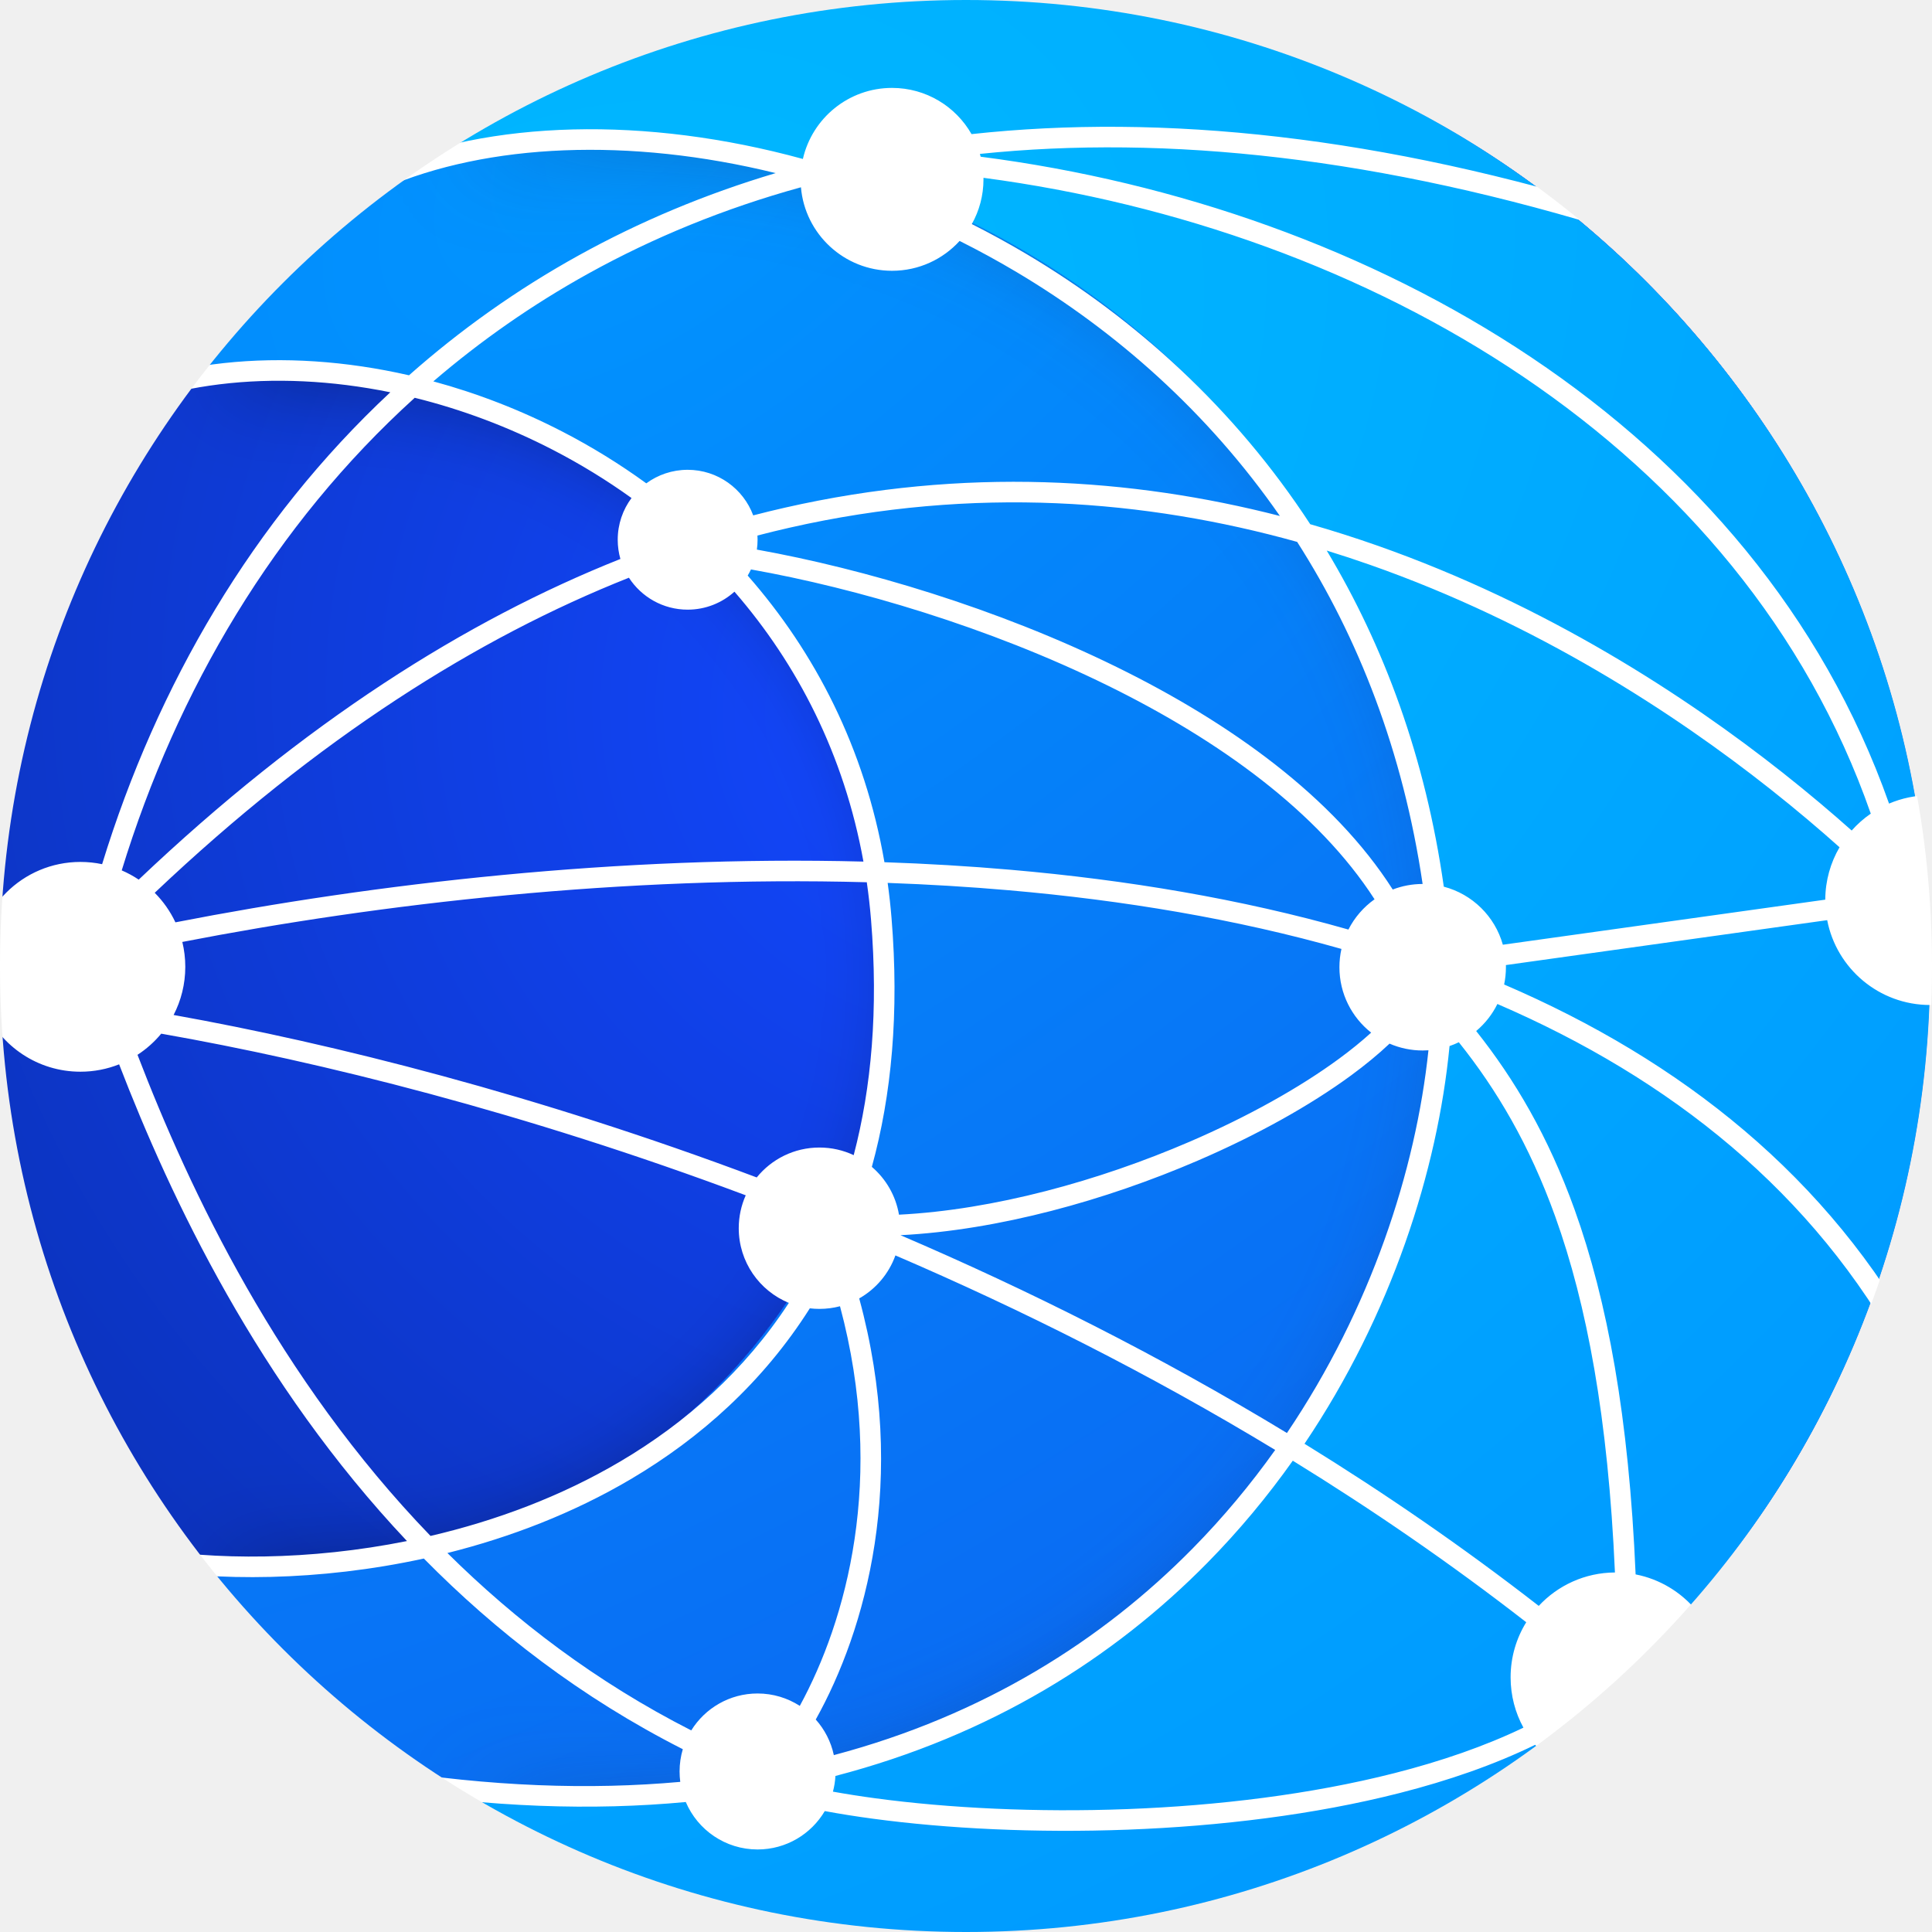
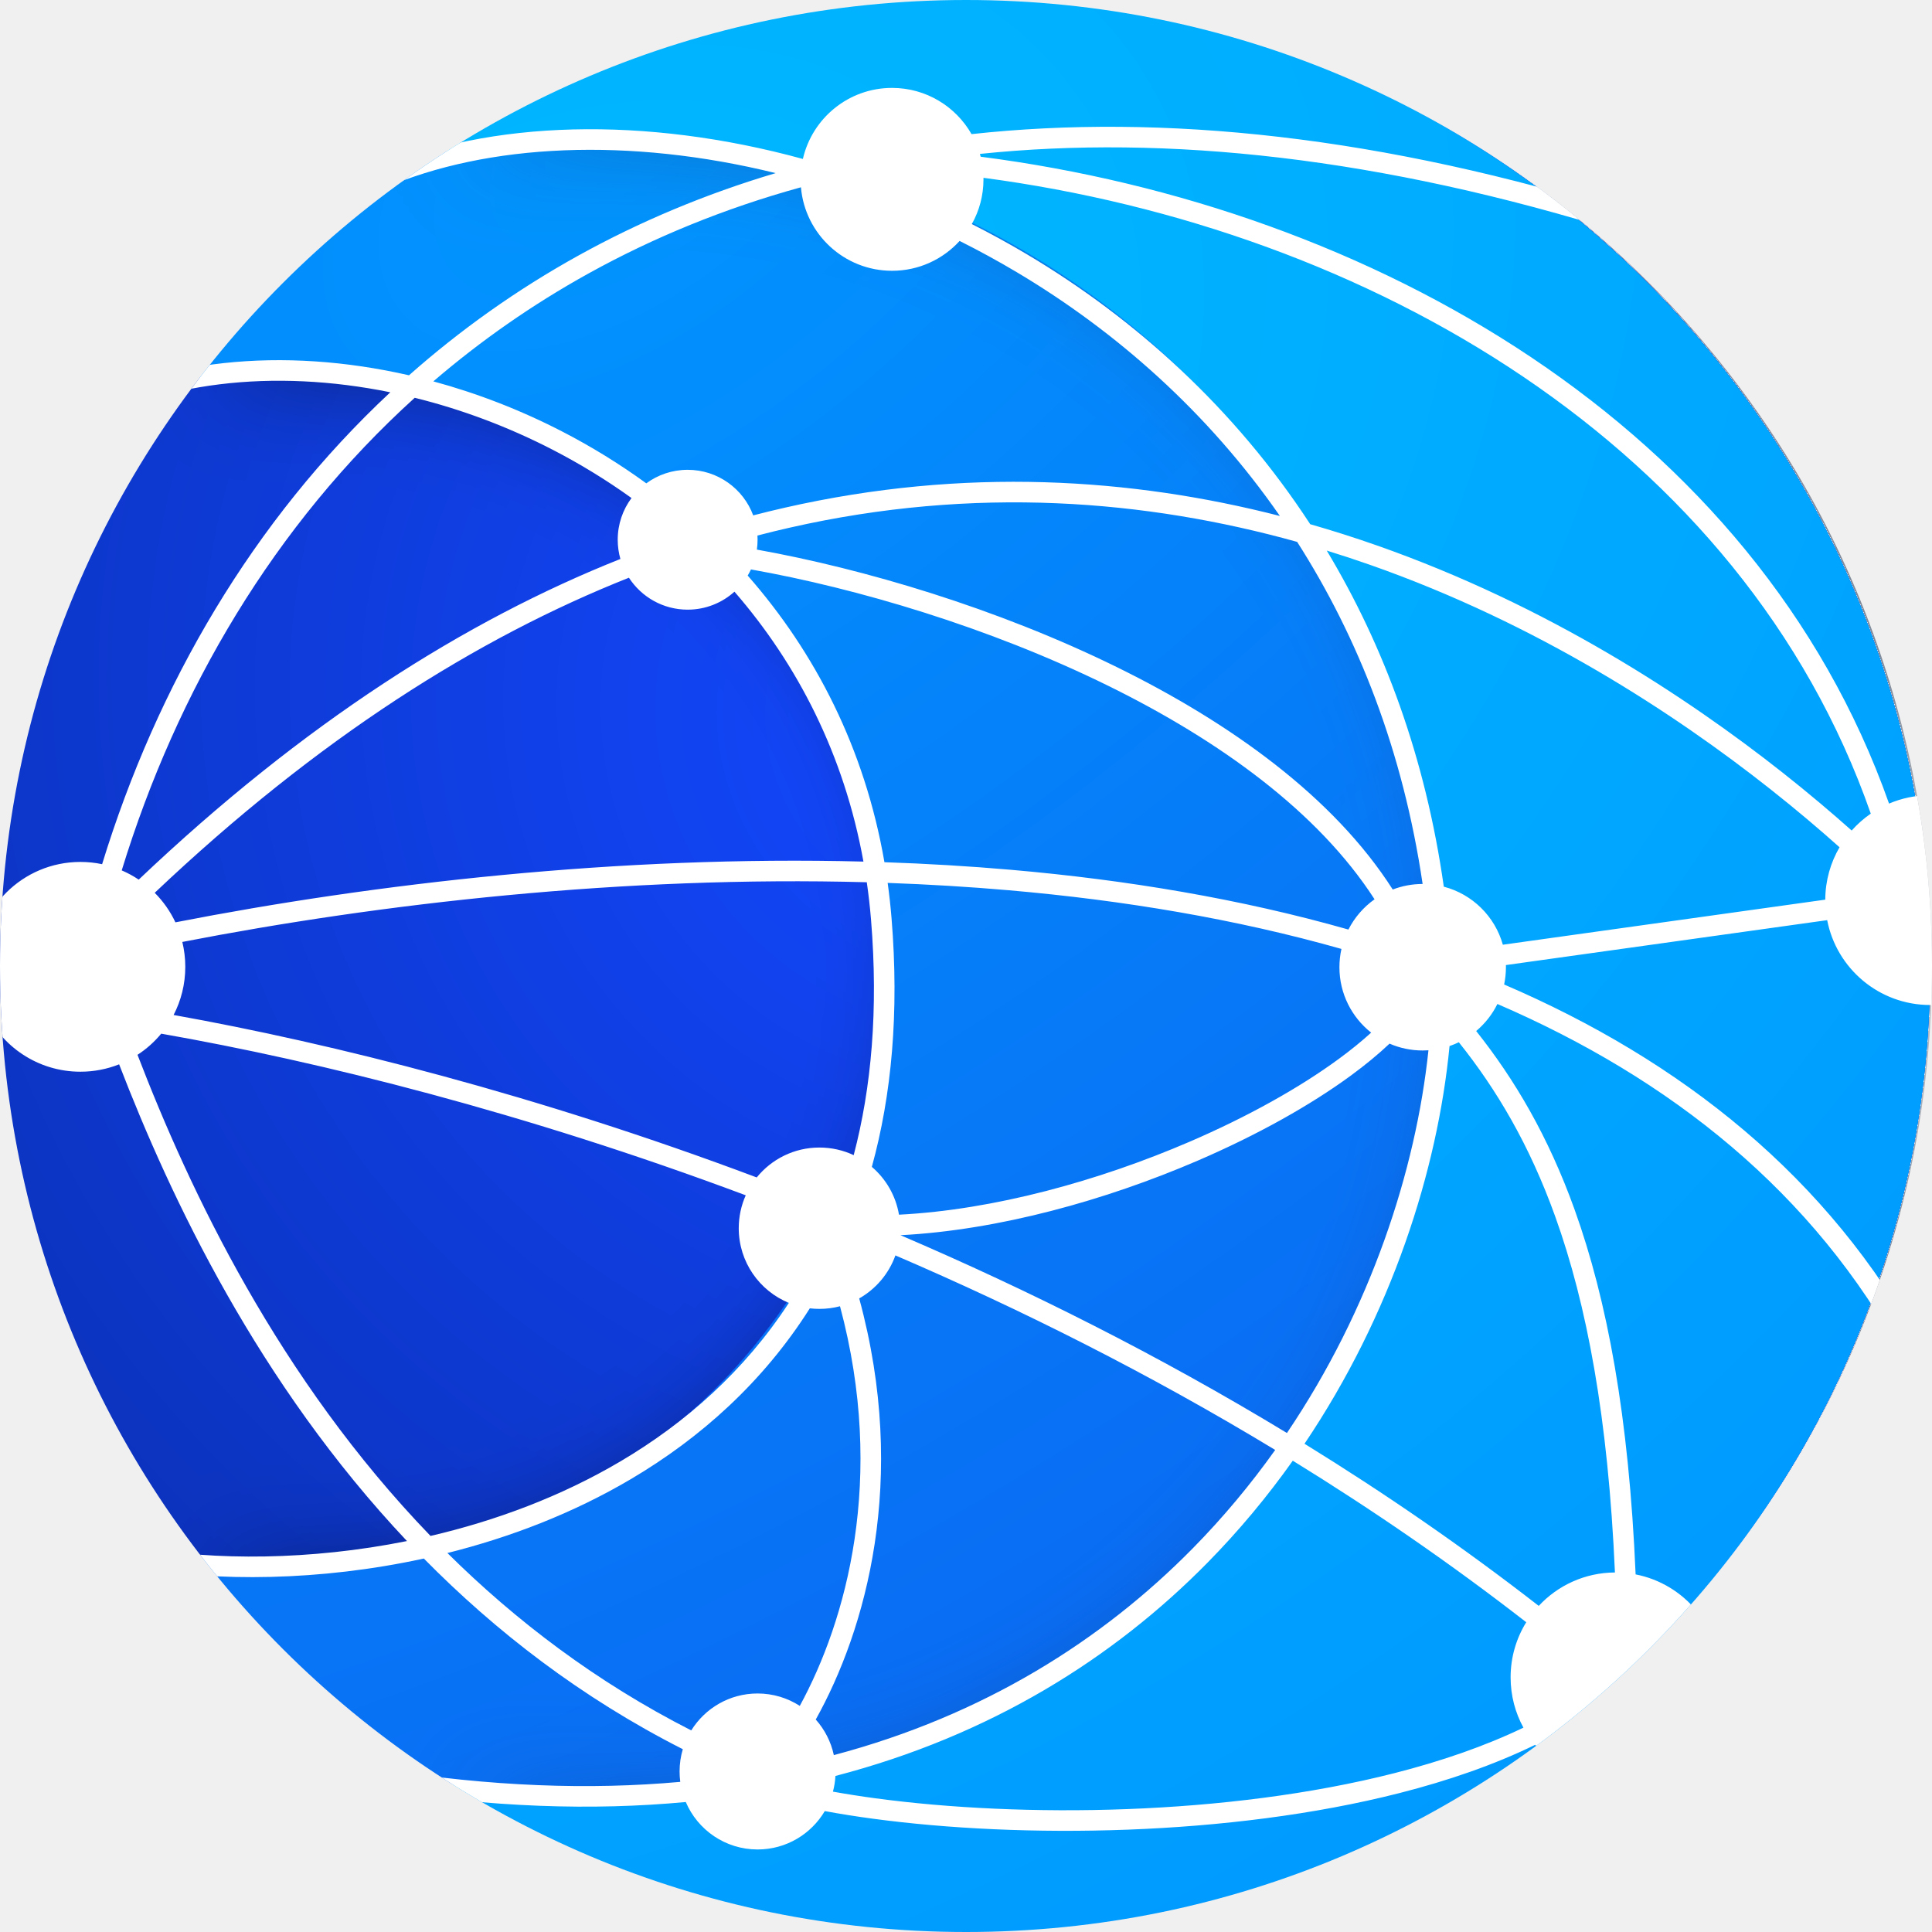
- <svg xmlns="http://www.w3.org/2000/svg" width="1221" height="1221" viewBox="0 0 1221 1221" fill="none">
-   <mask id="mask0_1_49" style="mask-type:alpha" maskUnits="userSpaceOnUse" x="0" y="0" width="1221" height="1221">
-     <path d="M1221 610.5C1221 947.67 947.67 1221 610.5 1221C273.33 1221 0 947.67 0 610.5C0 273.33 273.33 0 610.5 0C947.67 0 1221 273.33 1221 610.5Z" fill="white" />
-   </mask>
-   <g mask="url(#mask0_1_49)">
-     <mask id="mask1_1_49" style="mask-type:alpha" maskUnits="userSpaceOnUse" x="-8" y="-3" width="1228" height="1228">
-       <path d="M606.251 1224.93C945.124 1224.93 1219.84 950.224 1219.84 611.351C1219.84 272.478 945.124 -2.233 606.251 -2.233C267.378 -2.233 -7.333 272.478 -7.333 611.351C-7.333 950.224 267.378 1224.93 606.251 1224.93Z" fill="url(#paint0_radial_1_49)" />
-     </mask>
-     <g mask="url(#mask1_1_49)">
-       <path d="M606.251 1224.93C945.124 1224.93 1219.84 950.224 1219.84 611.351C1219.84 272.478 945.124 -2.233 606.251 -2.233C267.378 -2.233 -7.333 272.478 -7.333 611.351C-7.333 950.224 267.378 1224.93 606.251 1224.93Z" fill="url(#paint1_radial_1_49)" />
-       <g filter="url(#filter0_d_1_49)">
-         <path d="M605.766 -2.233C406.207 -2.233 228.898 92.883 116.744 240.219C138.821 236.212 161.545 234.101 184.772 234.101C393.286 234.101 562.33 402.993 562.33 611.351C562.33 819.708 393.3 988.601 184.772 988.601C161.545 988.601 138.807 986.489 116.744 982.483C228.898 1129.8 406.207 1224.93 605.766 1224.93C944.903 1224.93 1219.84 950.226 1219.84 611.365C1219.84 272.504 944.903 -2.233 605.766 -2.233Z" fill="url(#paint2_radial_1_49)" />
-       </g>
-       <g filter="url(#filter1_d_1_49)">
-         <path d="M605.446 -2.233C480.822 -2.233 364.87 34.82 268.015 98.501C304.442 90.53 342.292 86.322 381.106 86.322C671.454 86.322 906.824 321.384 906.824 611.351C906.824 901.318 671.454 1136.38 381.106 1136.38C342.278 1136.38 304.442 1132.17 268.015 1124.2C364.855 1187.88 480.822 1224.93 605.446 1224.93C944.76 1224.93 1219.84 950.22 1219.84 611.351C1219.84 272.481 944.76 -2.233 605.446 -2.233Z" fill="url(#paint3_radial_1_49)" />
-       </g>
+ <svg xmlns="http://www.w3.org/2000/svg" width="1221" height="1221" viewBox="0 0 1221 1221" fill="none" version="1.1" id="svg292">
+   <g mask="url(#mask473)" id="g230">
+     <path d="m 606.251,1224.93 c 338.873,0 613.589,-274.706 613.589,-613.579 0,-338.873 -274.716,-613.584 -613.589,-613.584 -338.873,0 -613.584,274.711 -613.584,613.584 0,338.873 274.711,613.579 613.584,613.579 z" fill="url(#paint1_radial_1_49)" id="path220" style="fill:url(#paint1_radial_1_49)" />
+     <g filter="url(#filter0_d_1_49)" id="g224">
+       <path d="m 605.766,-2.233 c -199.559,0 -376.868,95.117 -489.022,242.452 22.077,-4.007 44.801,-6.118 68.028,-6.118 208.514,0 377.558,168.892 377.558,377.25 0,208.357 -169.03,377.25 -377.558,377.25 -23.227,0 -45.965,-2.112 -68.028,-6.118 112.154,147.317 289.463,242.447 489.022,242.447 339.137,0 614.074,-274.704 614.074,-613.565 0,-338.861 -274.937,-613.598 -614.074,-613.598 z" fill="url(#paint2_radial_1_49)" id="path222" style="fill:url(#paint2_radial_1_49)" />
    </g>
-     <path fill-rule="evenodd" clip-rule="evenodd" d="M606.465 152.279C595.896 163.864 580.676 171.134 563.759 171.134C533.531 171.134 508.724 147.926 506.184 118.356C457.616 131.753 412.936 150.149 372.121 172.726C336.465 192.45 303.713 215.391 273.86 241.024C301.668 248.558 329.216 259.216 355.606 272.868C373.837 282.3 391.55 293.176 408.45 305.462C415.77 300.087 424.806 296.911 434.583 296.911C453.577 296.911 469.773 308.894 476.021 325.713C482.747 323.967 489.448 322.337 496.121 320.821C609.823 294.983 715.431 302.09 808.87 326.088C763.35 260.527 705.313 209.335 642.454 171.945C630.606 164.898 618.592 158.344 606.465 152.279ZM621.54 112.374C621.545 112.697 621.548 113.02 621.548 113.345C621.548 123.611 618.871 133.252 614.177 141.608C625.95 147.549 637.606 153.936 649.099 160.772C717.474 201.443 780.264 258.086 828.044 331.294C842.431 335.411 856.512 339.917 870.272 344.748C977.773 382.499 1065.69 440.186 1126.7 488.374C1143.22 501.426 1157.78 513.789 1170.24 524.884C1173.81 520.86 1177.86 517.273 1182.31 514.215C1101.14 281.736 865.247 144.686 621.54 112.374ZM1154.76 581.528C1160.67 612.08 1187.56 635.15 1219.84 635.15C1256.45 635.15 1286.12 605.472 1286.12 568.863C1286.12 532.253 1256.45 502.575 1219.84 502.575C1210.62 502.575 1201.84 504.457 1193.86 507.857C1109.59 269.456 867.155 130.897 619.765 99.043C619.613 98.449 619.453 97.859 619.283 97.272C736.718 85.094 872.434 99.11 1026.67 147.587L1030.57 135.185C873.179 85.717 734.328 71.649 613.995 84.76C604.047 67.316 585.277 55.556 563.759 55.556C536.274 55.556 513.27 74.744 507.413 100.455C407.948 73.197 309.561 75.794 237.418 107.033L242.583 118.963C308.265 90.522 397.939 86.706 490.212 109.405C445.514 122.69 404.054 140.206 365.829 161.351C326.588 183.057 290.81 208.56 258.48 237.182C179.063 219.011 98.871 226.406 38.663 262.422L45.337 273.578C99.884 240.949 172.918 232.892 246.673 247.916C159.844 328.959 99.235 433.101 64.534 546.154C60.107 545.222 55.517 544.731 50.812 544.731C14.202 544.731 -15.476 574.409 -15.476 611.019C-15.476 620.147 -13.63 628.845 -10.293 636.759L-10.412 638.223C-10.15 638.245 -9.888 638.266 -9.625 638.288C0.773 661.296 23.923 677.306 50.812 677.306C59.455 677.306 67.711 675.652 75.282 672.644C108.068 757.672 163.318 874.403 257.198 973.925C195.665 986.274 135.45 986.17 88.971 978.024L86.727 990.829C136.663 999.58 201.789 999.365 267.856 984.977C313.233 1031 367.234 1072.85 431.527 1105.47C430.198 1109.93 429.484 1114.66 429.484 1119.55C429.484 1121.78 429.632 1123.97 429.918 1126.12C372.903 1131.27 310.061 1129.17 241.031 1118.08L238.97 1130.92C309.974 1142.32 374.674 1144.37 433.405 1138.85C440.914 1156.48 458.401 1168.84 478.775 1168.84C496.864 1168.84 512.676 1159.1 521.251 1144.58C530.888 1146.36 541.063 1147.98 551.674 1149.4C598.546 1155.71 654.807 1158.51 712.769 1156.32C770.722 1154.13 830.547 1146.94 884.5 1133.19C915.351 1125.33 944.438 1115.28 970.21 1102.7C982.37 1117.16 1000.6 1126.36 1020.97 1126.36C1057.58 1126.36 1087.26 1096.68 1087.26 1060.07C1087.26 1027.81 1064.22 1000.93 1033.69 995.001C1029.42 895.381 1015.78 821.898 995.114 764.419C978.433 718.016 957.235 682.2 932.929 651.59C938.501 646.911 943.089 641.098 946.338 634.506C1055.39 681.576 1146.32 753.337 1203.07 858.347L1214.51 852.166C1155.88 743.693 1062.15 670.147 950.597 622.19C951.339 618.669 951.73 615.019 951.73 611.277C951.73 610.82 951.724 610.365 951.712 609.911L1154.76 581.528ZM1162.57 535.462C1156.88 545.191 1153.6 556.5 1153.55 568.571L949.785 597.054C944.766 579.138 930.502 565.086 912.462 560.369C900.904 478.859 874.664 408.154 838.484 347.957C847.779 350.82 856.941 353.845 865.964 357.014C971.714 394.15 1058.38 450.974 1118.64 498.575C1135.39 511.8 1150.08 524.303 1162.57 535.462ZM899.078 558.661C886.705 474.894 858.461 402.963 819.787 342.469C724.593 315.921 616.162 306.874 499.002 333.498C492.263 335.029 485.495 336.679 478.697 338.45C478.749 339.328 478.775 340.212 478.775 341.103C478.775 343.219 478.626 345.3 478.339 347.337C546.051 359.525 629.973 384.32 705.871 421.626C777.372 456.77 842.776 503.528 880.194 562.165C886.055 559.906 892.422 558.666 899.078 558.661ZM868.701 568.336C833.151 513.147 770.714 467.983 700.137 433.293C624.823 396.275 541.397 371.759 474.602 359.874C473.975 361.208 473.284 362.504 472.532 363.761C515.002 412.124 546.479 472.817 558.955 544.907C585.678 545.815 612.388 547.387 638.94 549.701C712.072 556.075 784.195 568.1 852.183 587.463C856.067 579.824 861.761 573.26 868.701 568.336ZM847.773 599.714C781.114 580.8 710.165 568.958 637.811 562.652C612.312 560.43 586.662 558.898 560.991 557.986C562.002 565.285 562.82 572.697 563.438 580.22C568.355 640.063 563.456 692.215 550.994 737.449C559.875 745.044 566.114 755.639 568.144 767.663C627.988 764.631 694.321 746.336 751.876 721.536C788.47 705.768 821.229 687.49 846.243 669.112C853.832 663.537 860.622 658.014 866.555 652.612C854.339 642.977 846.498 628.043 846.498 611.277C846.498 607.305 846.938 603.435 847.773 599.714ZM878.177 659.563C871.058 666.301 862.897 673.008 853.94 679.589C827.964 698.673 794.303 717.41 757.021 733.474C698.774 758.573 630.985 777.447 569.092 780.631C649.947 815.278 732.537 856.636 813.329 905.643C866.333 827.133 894.78 739.6 902.763 663.769C901.557 663.851 900.34 663.893 899.114 663.893C891.673 663.893 884.593 662.349 878.177 659.563ZM916.097 661.092C908.509 739.724 879.408 830.813 824.432 912.432C874.827 943.506 924.457 977.585 972.459 1014.9C984.487 1001.99 1001.61 993.881 1020.62 993.783C1016.31 895.963 1002.86 824.388 982.88 768.816C966.567 723.436 945.846 688.568 921.962 658.687C920.068 659.601 918.11 660.406 916.097 661.092ZM964.568 1025.23C916.738 988.045 867.268 954.092 817.03 923.141C801.073 945.643 783.091 967.335 762.991 987.741C703.7 1047.94 626.114 1096.81 527.986 1122.38C527.793 1125.79 527.253 1129.11 526.402 1132.3C534.933 1133.83 543.954 1135.25 553.408 1136.52C599.487 1142.72 655.001 1145.5 712.278 1143.33C769.563 1141.17 828.44 1134.07 881.29 1120.6C910.912 1113.05 938.493 1103.53 962.787 1091.85C957.622 1082.42 954.685 1071.59 954.685 1060.07C954.685 1047.29 958.302 1035.35 964.568 1025.23ZM526.978 1109.21C621.861 1084.04 696.628 1036.59 753.729 978.619C773.112 958.94 790.476 938.032 805.909 916.347C726.52 868.24 645.377 827.558 565.888 793.404C561.748 804.968 553.549 814.602 543.007 820.587C574.295 935.435 546.974 1030.36 515.54 1086.72C521.138 1092.98 525.159 1100.69 526.978 1109.21ZM505.458 1078.1C534.7 1024.46 560.108 934.588 530.872 825.531C526.721 826.623 522.362 827.204 517.868 827.204C515.814 827.204 513.789 827.083 511.799 826.847C482.284 873.457 442.73 908.779 398.689 934.784C362.147 956.361 322.471 971.555 282.748 981.494C325.926 1024.26 376.829 1063.05 436.866 1093.6C445.559 1079.59 461.078 1070.26 478.775 1070.26C488.607 1070.26 497.767 1073.14 505.458 1078.1ZM471.299 755.414C468.458 761.766 466.878 768.805 466.878 776.214C466.878 797.538 479.967 815.804 498.549 823.417C470.522 866.341 433.459 899.156 392.079 923.589C354.388 945.846 313.167 961.113 272.088 970.695C176.077 871.231 120.006 752.746 86.901 666.63C92.553 662.955 97.609 658.442 101.894 653.267C202.088 670.868 331.817 703.181 471.299 755.414ZM539.526 730.039C532.952 726.95 525.612 725.224 517.868 725.224C501.864 725.224 487.583 732.596 478.234 744.13C339.602 692.035 210.413 659.495 109.715 641.455C114.434 632.34 117.099 621.991 117.099 611.019C117.099 605.602 116.45 600.337 115.224 595.297C240.691 570.941 394.218 553.374 547.802 557.571C548.925 565.344 549.822 573.248 550.482 581.284C555.142 638.004 550.761 687.314 539.526 730.039ZM110.859 582.903C236.782 558.335 391.053 540.518 545.682 544.511C533.484 476.916 503.947 419.784 464.163 373.935C456.331 380.996 445.959 385.294 434.583 385.294C419.027 385.294 405.348 377.256 397.473 365.107C301.638 403.109 200.991 466.462 97.776 564.238C103.144 569.627 107.59 575.934 110.859 582.903ZM87.665 555.911C192.139 456.7 294.365 392.105 392.085 353.259C390.982 349.397 390.392 345.319 390.392 341.103C390.392 331.225 393.633 322.104 399.109 314.745C383.266 303.359 366.69 293.239 349.633 284.415C321.308 269.762 291.747 258.723 262.101 251.394C173.58 331.57 111.906 436.052 76.929 550.075C80.701 551.693 84.292 553.652 87.665 555.911Z" fill="white" />
+     <g filter="url(#filter1_d_1_49)" id="g228">
+       <path d="m 605.446,-2.233 c -124.624,0 -240.576,37.054 -337.431,100.734 36.427,-7.971 74.277,-12.179 113.091,-12.179 290.348,0 525.718,235.062 525.718,525.029 0,289.967 -235.37,525.029 -525.718,525.029 -38.828,0 -76.664,-4.21 -113.091,-12.18 96.84,63.68 212.807,100.73 337.431,100.73 339.314,0 614.394,-274.71 614.394,-613.579 0,-338.87 -275.08,-613.584 -614.394,-613.584 z" fill="url(#paint3_radial_1_49)" id="path226" style="fill:url(#paint3_radial_1_49)" />
+     </g>
  </g>
-   <defs>
+   <path fill-rule="evenodd" clip-rule="evenodd" d="m 606.465,152.279 c -10.569,11.585 -25.789,18.855 -42.706,18.855 -30.228,0 -55.035,-23.208 -57.575,-52.778 -48.568,13.397 -93.248,31.793 -134.063,54.37 -35.656,19.724 -68.408,42.665 -98.261,68.298 27.808,7.534 55.356,18.192 81.746,31.844 18.231,9.432 35.944,20.308 52.844,32.594 7.32,-5.375 16.356,-8.551 26.133,-8.551 18.994,0 35.19,11.983 41.438,28.802 6.726,-1.746 13.427,-3.376 20.1,-4.892 113.702,-25.838 219.31,-18.731 312.749,5.267 C 763.35,260.527 705.313,209.335 642.454,171.945 630.606,164.898 618.592,158.344 606.465,152.279 Z m 15.075,-39.905 c 0.005,0.323 0.008,0.646 0.008,0.971 0,10.266 -2.677,19.907 -7.371,28.263 11.773,5.941 23.429,12.328 34.922,19.164 68.375,40.671 131.165,97.314 178.945,170.522 14.387,4.117 28.468,8.623 42.228,13.454 107.501,37.751 195.418,95.438 256.428,143.626 16.52,13.052 31.08,25.415 43.54,36.51 3.57,-4.024 7.62,-7.611 12.07,-10.669 C 1101.14,281.736 865.247,144.686 621.54,112.374 Z m 533.22,469.154 c 5.91,30.552 32.8,53.622 65.08,53.622 36.61,0 66.28,-29.678 66.28,-66.287 0,-36.61 -29.67,-66.288 -66.28,-66.288 -9.22,0 -18,1.882 -25.98,5.282 -84.27,-238.401 -326.705,-376.96 -574.095,-408.814 -0.152,-0.594 -0.312,-1.185 -0.482,-1.771 117.435,-12.178 253.151,1.838 407.387,50.315 l 3.9,-12.402 C 873.179,85.717 734.328,71.649 613.995,84.76 604.047,67.316 585.277,55.556 563.759,55.556 c -27.485,0 -50.489,19.188 -56.346,44.899 -99.465,-27.258 -197.852,-24.661 -269.995,6.578 l 5.165,11.93 C 308.265,90.522 397.939,86.706 490.212,109.405 445.514,122.69 404.054,140.206 365.829,161.351 326.588,183.057 290.81,208.56 258.48,237.182 179.063,219.011 98.871,226.406 38.663,262.422 l 6.674,11.156 C 99.884,240.949 172.918,232.892 246.673,247.916 159.844,328.959 99.235,433.101 64.534,546.154 c -4.427,-0.932 -9.018,-1.423 -13.722,-1.423 -36.61,0 -66.287,29.678 -66.287,66.288 0,9.128 1.845,17.826 5.183,25.74 l -0.12,1.464 c 0.262,0.022 0.525,0.043 0.788,0.065 10.398,23.008 33.547,39.018 60.437,39.018 8.643,0 16.899,-1.654 24.47,-4.662 32.786,85.028 88.036,201.759 181.916,301.281 -61.533,12.349 -121.748,12.245 -168.227,4.099 l -2.244,12.805 c 49.936,8.751 115.062,8.536 181.129,-5.852 45.377,46.023 99.378,87.873 163.671,120.493 -1.329,4.46 -2.043,9.19 -2.043,14.08 0,2.23 0.148,4.42 0.434,6.57 -57.015,5.15 -119.857,3.05 -188.887,-8.04 l -2.061,12.84 c 71.004,11.4 135.704,13.45 194.435,7.93 7.509,17.63 24.996,29.99 45.37,29.99 18.089,0 33.901,-9.74 42.476,-24.26 9.637,1.78 19.812,3.4 30.423,4.82 46.872,6.31 103.133,9.11 161.095,6.92 57.953,-2.19 117.778,-9.38 171.731,-23.13 30.851,-7.86 59.938,-17.91 85.71,-30.49 12.16,14.46 30.39,23.66 50.76,23.66 36.61,0 66.29,-29.68 66.29,-66.29 0,-32.26 -23.04,-59.14 -53.57,-65.069 -4.27,-99.62 -17.91,-173.103 -38.576,-230.582 -16.681,-46.403 -37.879,-82.219 -62.185,-112.829 5.572,-4.679 10.16,-10.492 13.409,-17.084 109.052,47.07 199.982,118.831 256.732,223.841 l 11.44,-6.181 C 1155.88,743.693 1062.15,670.147 950.597,622.19 c 0.742,-3.521 1.133,-7.171 1.133,-10.913 0,-0.457 -0.006,-0.912 -0.018,-1.366 z m 7.81,-46.066 c -5.69,9.729 -8.97,21.038 -9.02,33.109 l -203.765,28.483 c -5.019,-17.916 -19.283,-31.968 -37.323,-36.685 -11.558,-81.51 -37.798,-152.215 -73.978,-212.412 9.295,2.863 18.457,5.888 27.48,9.057 105.75,37.136 192.416,93.96 252.676,141.561 16.75,13.225 31.44,25.728 43.93,36.887 z M 899.078,558.661 C 886.705,474.894 858.461,402.963 819.787,342.469 724.593,315.921 616.162,306.874 499.002,333.498 c -6.739,1.531 -13.507,3.181 -20.305,4.952 0.052,0.878 0.078,1.762 0.078,2.653 0,2.116 -0.149,4.197 -0.436,6.234 67.712,12.188 151.634,36.983 227.532,74.289 71.501,35.144 136.905,81.902 174.323,140.539 5.861,-2.259 12.228,-3.499 18.884,-3.504 z m -30.377,9.675 C 833.151,513.147 770.714,467.983 700.137,433.293 624.823,396.275 541.397,371.759 474.602,359.874 c -0.627,1.334 -1.318,2.63 -2.07,3.887 42.47,48.363 73.947,109.056 86.423,181.146 26.723,0.908 53.433,2.48 79.985,4.794 73.132,6.374 145.255,18.399 213.243,37.762 3.884,-7.639 9.578,-14.203 16.518,-19.127 z m -20.928,31.378 C 781.114,580.8 710.165,568.958 637.811,562.652 c -25.499,-2.222 -51.149,-3.754 -76.82,-4.666 1.011,7.299 1.829,14.711 2.447,22.234 4.917,59.843 0.018,111.995 -12.444,157.229 8.881,7.595 15.12,18.19 17.15,30.214 59.844,-3.032 126.177,-21.327 183.732,-46.127 36.594,-15.768 69.353,-34.046 94.367,-52.424 7.589,-5.575 14.379,-11.098 20.312,-16.5 -12.216,-9.635 -20.057,-24.569 -20.057,-41.335 0,-3.972 0.44,-7.842 1.275,-11.563 z m 30.404,59.849 c -7.119,6.738 -15.28,13.445 -24.237,20.026 -25.976,19.084 -59.637,37.821 -96.919,53.885 -58.247,25.099 -126.036,43.973 -187.929,47.157 80.855,34.647 163.445,76.005 244.237,125.012 53.004,-78.51 81.451,-166.043 89.434,-241.874 -1.206,0.082 -2.423,0.124 -3.649,0.124 -7.441,0 -14.521,-1.544 -20.937,-4.33 z m 37.92,1.529 c -7.588,78.632 -36.689,169.721 -91.665,251.34 50.395,31.074 100.025,65.153 148.027,102.468 12.028,-12.91 29.151,-21.019 48.161,-21.117 -4.31,-97.82 -17.76,-169.395 -37.74,-224.967 -16.313,-45.38 -37.034,-80.248 -60.918,-110.129 -1.894,0.914 -3.852,1.719 -5.865,2.405 z m 48.471,364.138 c -47.83,-37.185 -97.3,-71.138 -147.538,-102.089 -15.957,22.502 -33.939,44.194 -54.039,64.6 -59.291,60.199 -136.877,109.069 -235.005,134.639 -0.193,3.41 -0.733,6.73 -1.584,9.92 8.531,1.53 17.552,2.95 27.006,4.22 46.079,6.2 101.593,8.98 158.87,6.81 57.285,-2.16 116.162,-9.26 169.012,-22.73 29.622,-7.55 57.203,-17.07 81.497,-28.75 -5.165,-9.43 -8.102,-20.26 -8.102,-31.78 0,-12.78 3.617,-24.72 9.883,-34.84 z m -437.59,83.98 c 94.883,-25.17 169.65,-72.62 226.751,-130.591 19.383,-19.679 36.747,-40.587 52.18,-62.272 C 726.52,868.24 645.377,827.558 565.888,793.404 c -4.14,11.564 -12.339,21.198 -22.881,27.183 31.288,114.848 3.967,209.773 -27.467,266.133 5.598,6.26 9.619,13.97 11.438,22.49 z m -21.52,-31.11 c 29.242,-53.64 54.65,-143.512 25.414,-252.569 -4.151,1.092 -8.51,1.673 -13.004,1.673 -2.054,0 -4.079,-0.121 -6.069,-0.357 -29.515,46.61 -69.069,81.932 -113.11,107.937 -36.542,21.577 -76.218,36.771 -115.941,46.71 43.178,42.766 94.081,81.556 154.118,112.106 8.693,-14.01 24.212,-23.34 41.909,-23.34 9.832,0 18.992,2.88 26.683,7.84 z M 471.299,755.414 c -2.841,6.352 -4.421,13.391 -4.421,20.8 0,21.324 13.089,39.59 31.671,47.203 -28.027,42.924 -65.09,75.739 -106.47,100.172 -37.691,22.257 -78.912,37.524 -119.991,47.106 C 176.077,871.231 120.006,752.746 86.901,666.63 c 5.652,-3.675 10.708,-8.188 14.992,-13.363 100.194,17.601 229.923,49.914 369.405,102.147 z m 68.227,-25.375 c -6.574,-3.089 -13.914,-4.815 -21.658,-4.815 -16.004,0 -30.285,7.372 -39.634,18.906 -138.632,-52.095 -267.821,-84.635 -368.519,-102.675 4.719,-9.115 7.384,-19.464 7.384,-30.436 0,-5.417 -0.649,-10.682 -1.875,-15.722 125.467,-24.356 278.994,-41.923 432.578,-37.726 1.123,7.773 2.02,15.677 2.68,23.713 4.66,56.72 0.279,106.03 -10.956,148.755 z M 110.859,582.903 c 125.923,-24.568 280.194,-42.385 434.823,-38.392 -12.198,-67.595 -41.735,-124.727 -81.519,-170.576 -7.832,7.061 -18.204,11.359 -29.58,11.359 -15.556,0 -29.235,-8.038 -37.11,-20.187 -95.835,38.002 -196.482,101.355 -299.697,199.131 5.368,5.389 9.814,11.696 13.083,18.665 z M 87.665,555.911 C 192.139,456.7 294.365,392.105 392.085,353.259 c -1.103,-3.862 -1.693,-7.94 -1.693,-12.156 0,-9.878 3.241,-18.999 8.717,-26.358 -15.843,-11.386 -32.419,-21.506 -49.476,-30.33 -28.325,-14.653 -57.886,-25.692 -87.532,-33.021 -88.521,80.176 -150.195,184.658 -185.172,298.681 3.772,1.618 7.363,3.577 10.736,5.836 z" fill="#ffffff" id="path232" mask="url(#mask467)" />
+   <defs id="defs290">
    <filter id="filter0_d_1_49" x="76.744" y="-58.233" width="1223.09" height="1347.17" filterUnits="userSpaceOnUse" color-interpolation-filters="sRGB">
-       <feFlood flood-opacity="0" result="BackgroundImageFix" />
-       <feColorMatrix in="SourceAlpha" type="matrix" values="0 0 0 0 0 0 0 0 0 0 0 0 0 0 0 0 0 0 127 0" result="hardAlpha" />
-       <feOffset dx="20" dy="4" />
-       <feGaussianBlur stdDeviation="30" />
-       <feComposite in2="hardAlpha" operator="out" />
-       <feColorMatrix type="matrix" values="0 0 0 0 0 0 0 0 0 0 0 0 0 0 0 0 0 0 0.4 0" />
-       <feBlend mode="normal" in2="BackgroundImageFix" result="effect1_dropShadow_1_49" />
-       <feBlend mode="normal" in="SourceGraphic" in2="effect1_dropShadow_1_49" result="shape" />
+       <feFlood flood-opacity="0" result="BackgroundImageFix" id="feFlood236" />
+       <feColorMatrix in="SourceAlpha" type="matrix" values="0 0 0 0 0 0 0 0 0 0 0 0 0 0 0 0 0 0 127 0" result="hardAlpha" id="feColorMatrix238" />
+       <feOffset dx="20" dy="4" id="feOffset240" />
+       <feGaussianBlur stdDeviation="30" id="feGaussianBlur242" />
+       <feComposite in2="hardAlpha" operator="out" id="feComposite244" />
+       <feColorMatrix type="matrix" values="0 0 0 0 0 0 0 0 0 0 0 0 0 0 0 0 0 0 0.4 0" id="feColorMatrix246" />
+       <feBlend mode="normal" in2="BackgroundImageFix" result="effect1_dropShadow_1_49" id="feBlend248" />
+       <feBlend mode="normal" in="SourceGraphic" in2="effect1_dropShadow_1_49" result="shape" id="feBlend250" />
    </filter>
    <filter id="filter1_d_1_49" x="228.015" y="-58.233" width="1071.82" height="1347.17" filterUnits="userSpaceOnUse" color-interpolation-filters="sRGB">
-       <feFlood flood-opacity="0" result="BackgroundImageFix" />
-       <feColorMatrix in="SourceAlpha" type="matrix" values="0 0 0 0 0 0 0 0 0 0 0 0 0 0 0 0 0 0 127 0" result="hardAlpha" />
-       <feOffset dx="20" dy="4" />
-       <feGaussianBlur stdDeviation="30" />
-       <feComposite in2="hardAlpha" operator="out" />
-       <feColorMatrix type="matrix" values="0 0 0 0 0.09 0 0 0 0 0.235 0 0 0 0 0.443 0 0 0 0.4 0" />
-       <feBlend mode="normal" in2="BackgroundImageFix" result="effect1_dropShadow_1_49" />
-       <feBlend mode="normal" in="SourceGraphic" in2="effect1_dropShadow_1_49" result="shape" />
+       <feFlood flood-opacity="0" result="BackgroundImageFix" id="feFlood253" />
+       <feColorMatrix in="SourceAlpha" type="matrix" values="0 0 0 0 0 0 0 0 0 0 0 0 0 0 0 0 0 0 127 0" result="hardAlpha" id="feColorMatrix255" />
+       <feOffset dx="20" dy="4" id="feOffset257" />
+       <feGaussianBlur stdDeviation="30" id="feGaussianBlur259" />
+       <feComposite in2="hardAlpha" operator="out" id="feComposite261" />
+       <feColorMatrix type="matrix" values="0 0 0 0 0.09 0 0 0 0 0.235 0 0 0 0 0.443 0 0 0 0.4 0" id="feColorMatrix263" />
+       <feBlend mode="normal" in2="BackgroundImageFix" result="effect1_dropShadow_1_49" id="feBlend265" />
+       <feBlend mode="normal" in="SourceGraphic" in2="effect1_dropShadow_1_49" result="shape" id="feBlend267" />
    </filter>
    <radialGradient id="paint0_radial_1_49" cx="0" cy="0" r="1" gradientUnits="userSpaceOnUse" gradientTransform="translate(605.844 459.992) rotate(51.2841) scale(1295.92 1249.39)">
-       <stop stop-color="#1348FF" />
-       <stop offset="1" stop-color="#06238D" />
+       <stop stop-color="#1348FF" id="stop270" />
+       <stop offset="1" stop-color="#06238D" id="stop272" />
    </radialGradient>
-     <radialGradient id="paint1_radial_1_49" cx="0" cy="0" r="1" gradientUnits="userSpaceOnUse" gradientTransform="translate(605.844 459.992) rotate(51.2841) scale(1295.92 1249.39)">
-       <stop stop-color="#1348FF" />
-       <stop offset="1" stop-color="#06238D" />
+     <radialGradient id="paint1_radial_1_49" cx="0" cy="0" r="1" gradientUnits="userSpaceOnUse" gradientTransform="matrix(810.5451,1011.15,-974.8451,781.4425,605.844,459.992)">
+       <stop stop-color="#1348FF" id="stop275" />
+       <stop offset="1" stop-color="#06238D" id="stop277" />
    </radialGradient>
-     <radialGradient id="paint2_radial_1_49" cx="0" cy="0" r="1" gradientUnits="userSpaceOnUse" gradientTransform="translate(402.926 88.417) rotate(53.1344) scale(1775.97 3201.16)">
-       <stop stop-color="#0195FF" />
-       <stop offset="1" stop-color="#1147E9" />
+     <radialGradient id="paint2_radial_1_49" cx="0" cy="0" r="1" gradientUnits="userSpaceOnUse" gradientTransform="matrix(1065.475,1420.856,-2561.072,1920.504,402.926,88.417)">
+       <stop stop-color="#0195FF" id="stop280" />
+       <stop offset="1" stop-color="#1147E9" id="stop282" />
    </radialGradient>
-     <radialGradient id="paint3_radial_1_49" cx="0" cy="0" r="1" gradientUnits="userSpaceOnUse" gradientTransform="translate(358.121 279.684) rotate(52.0395) scale(1510.89 2039.62)">
-       <stop stop-color="#00BBFF" />
-       <stop offset="1" stop-color="#008BFF" />
+     <radialGradient id="paint3_radial_1_49" cx="0" cy="0" r="1" gradientUnits="userSpaceOnUse" gradientTransform="matrix(929.3757,1191.239,-1608.108,1254.607,358.121,279.684)">
+       <stop stop-color="#00BBFF" id="stop285" />
+       <stop offset="1" stop-color="#008BFF" id="stop287" />
    </radialGradient>
+     <mask id="mask1_1_49" style="mask-type:alpha" maskUnits="userSpaceOnUse" x="-8" y="-3" width="1228" height="1228">
+       <path d="M606.251 1224.93C945.124 1224.93 1219.84 950.224 1219.84 611.351C1219.84 272.478 945.124 -2.233 606.251 -2.233C267.378 -2.233 -7.333 272.478 -7.333 611.351C-7.333 950.224 267.378 1224.93 606.251 1224.93Z" fill="url(#paint0_radial_1_49)" id="path217" />
+     </mask>
+     <mask maskUnits="userSpaceOnUse" id="mask467">
+       <g id="g471">
+         <path d="M 1221,610.5 C 1221,947.67 947.67,1221 610.5,1221 273.33,1221 0,947.67 0,610.5 0,273.33 273.33,0 610.5,0 947.67,0 1221,273.33 1221,610.5 Z" fill="#ffffff" id="path469" />
+       </g>
+     </mask>
+     <mask maskUnits="userSpaceOnUse" id="mask473">
+       <g id="g477">
+         <path d="M 1221,610.5 C 1221,947.67 947.67,1221 610.5,1221 273.33,1221 0,947.67 0,610.5 0,273.33 273.33,0 610.5,0 947.67,0 1221,273.33 1221,610.5 Z" fill="#ffffff" id="path475" />
+       </g>
+     </mask>
  </defs>
</svg>
